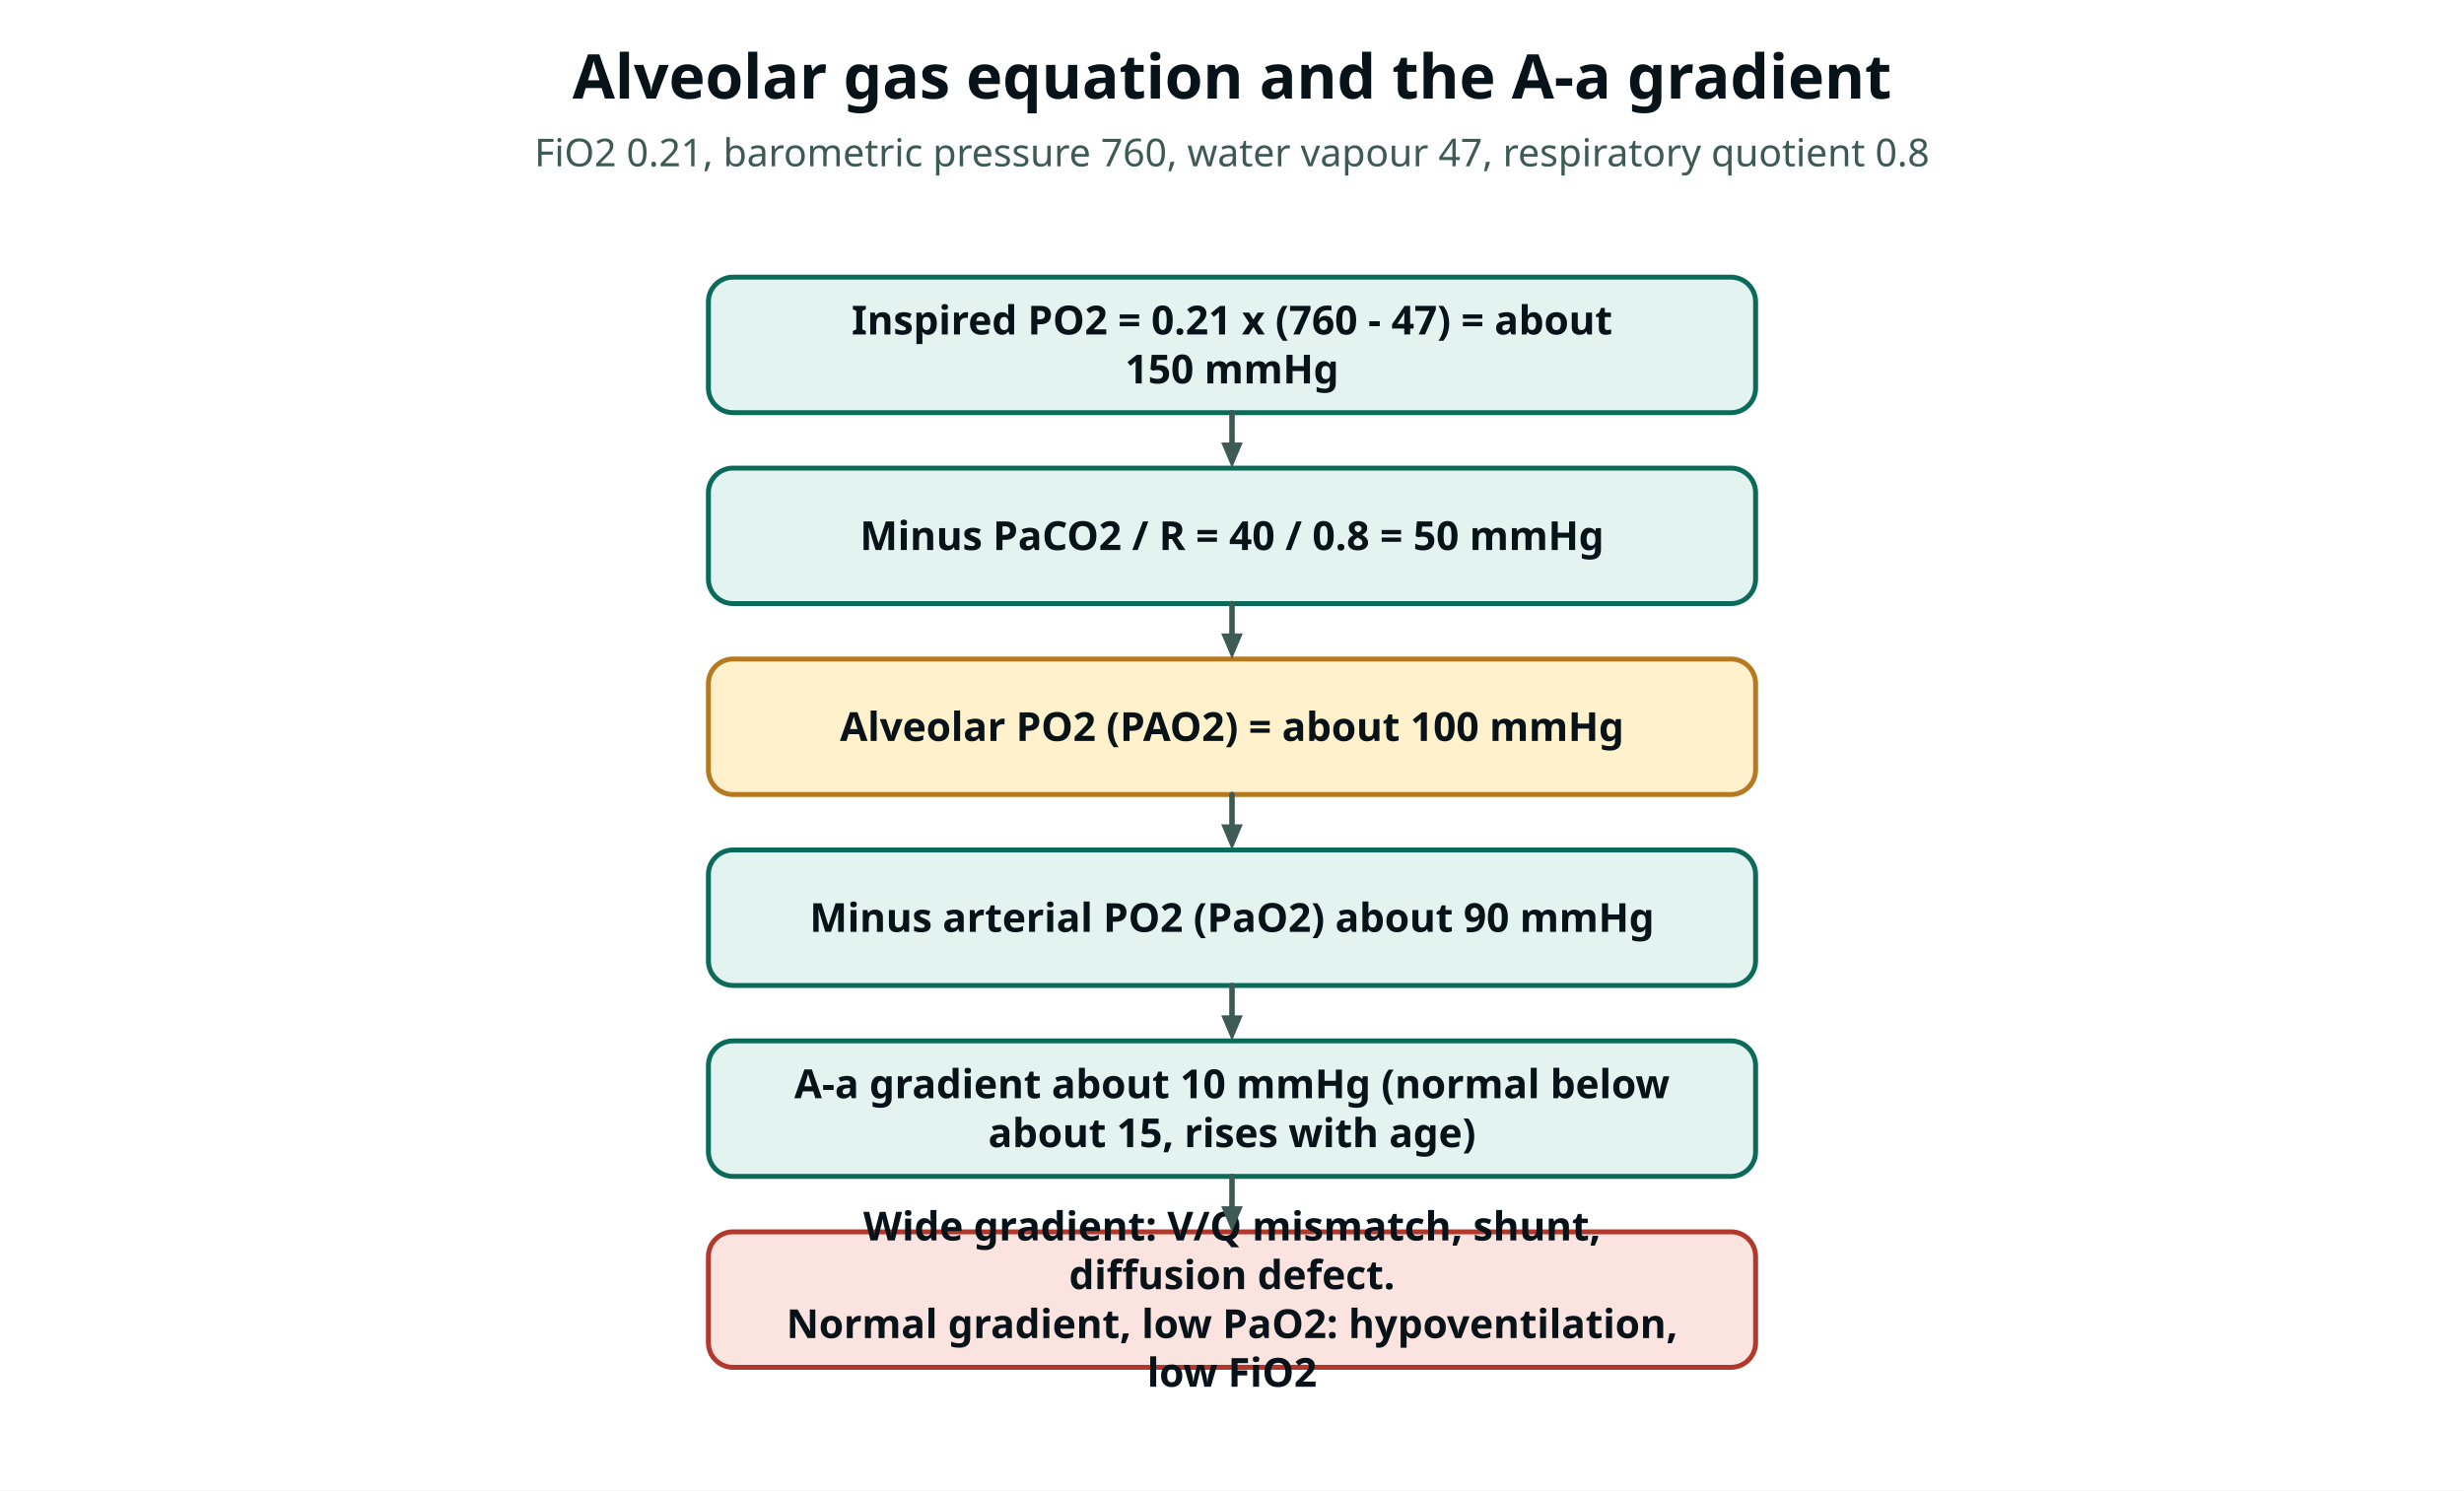
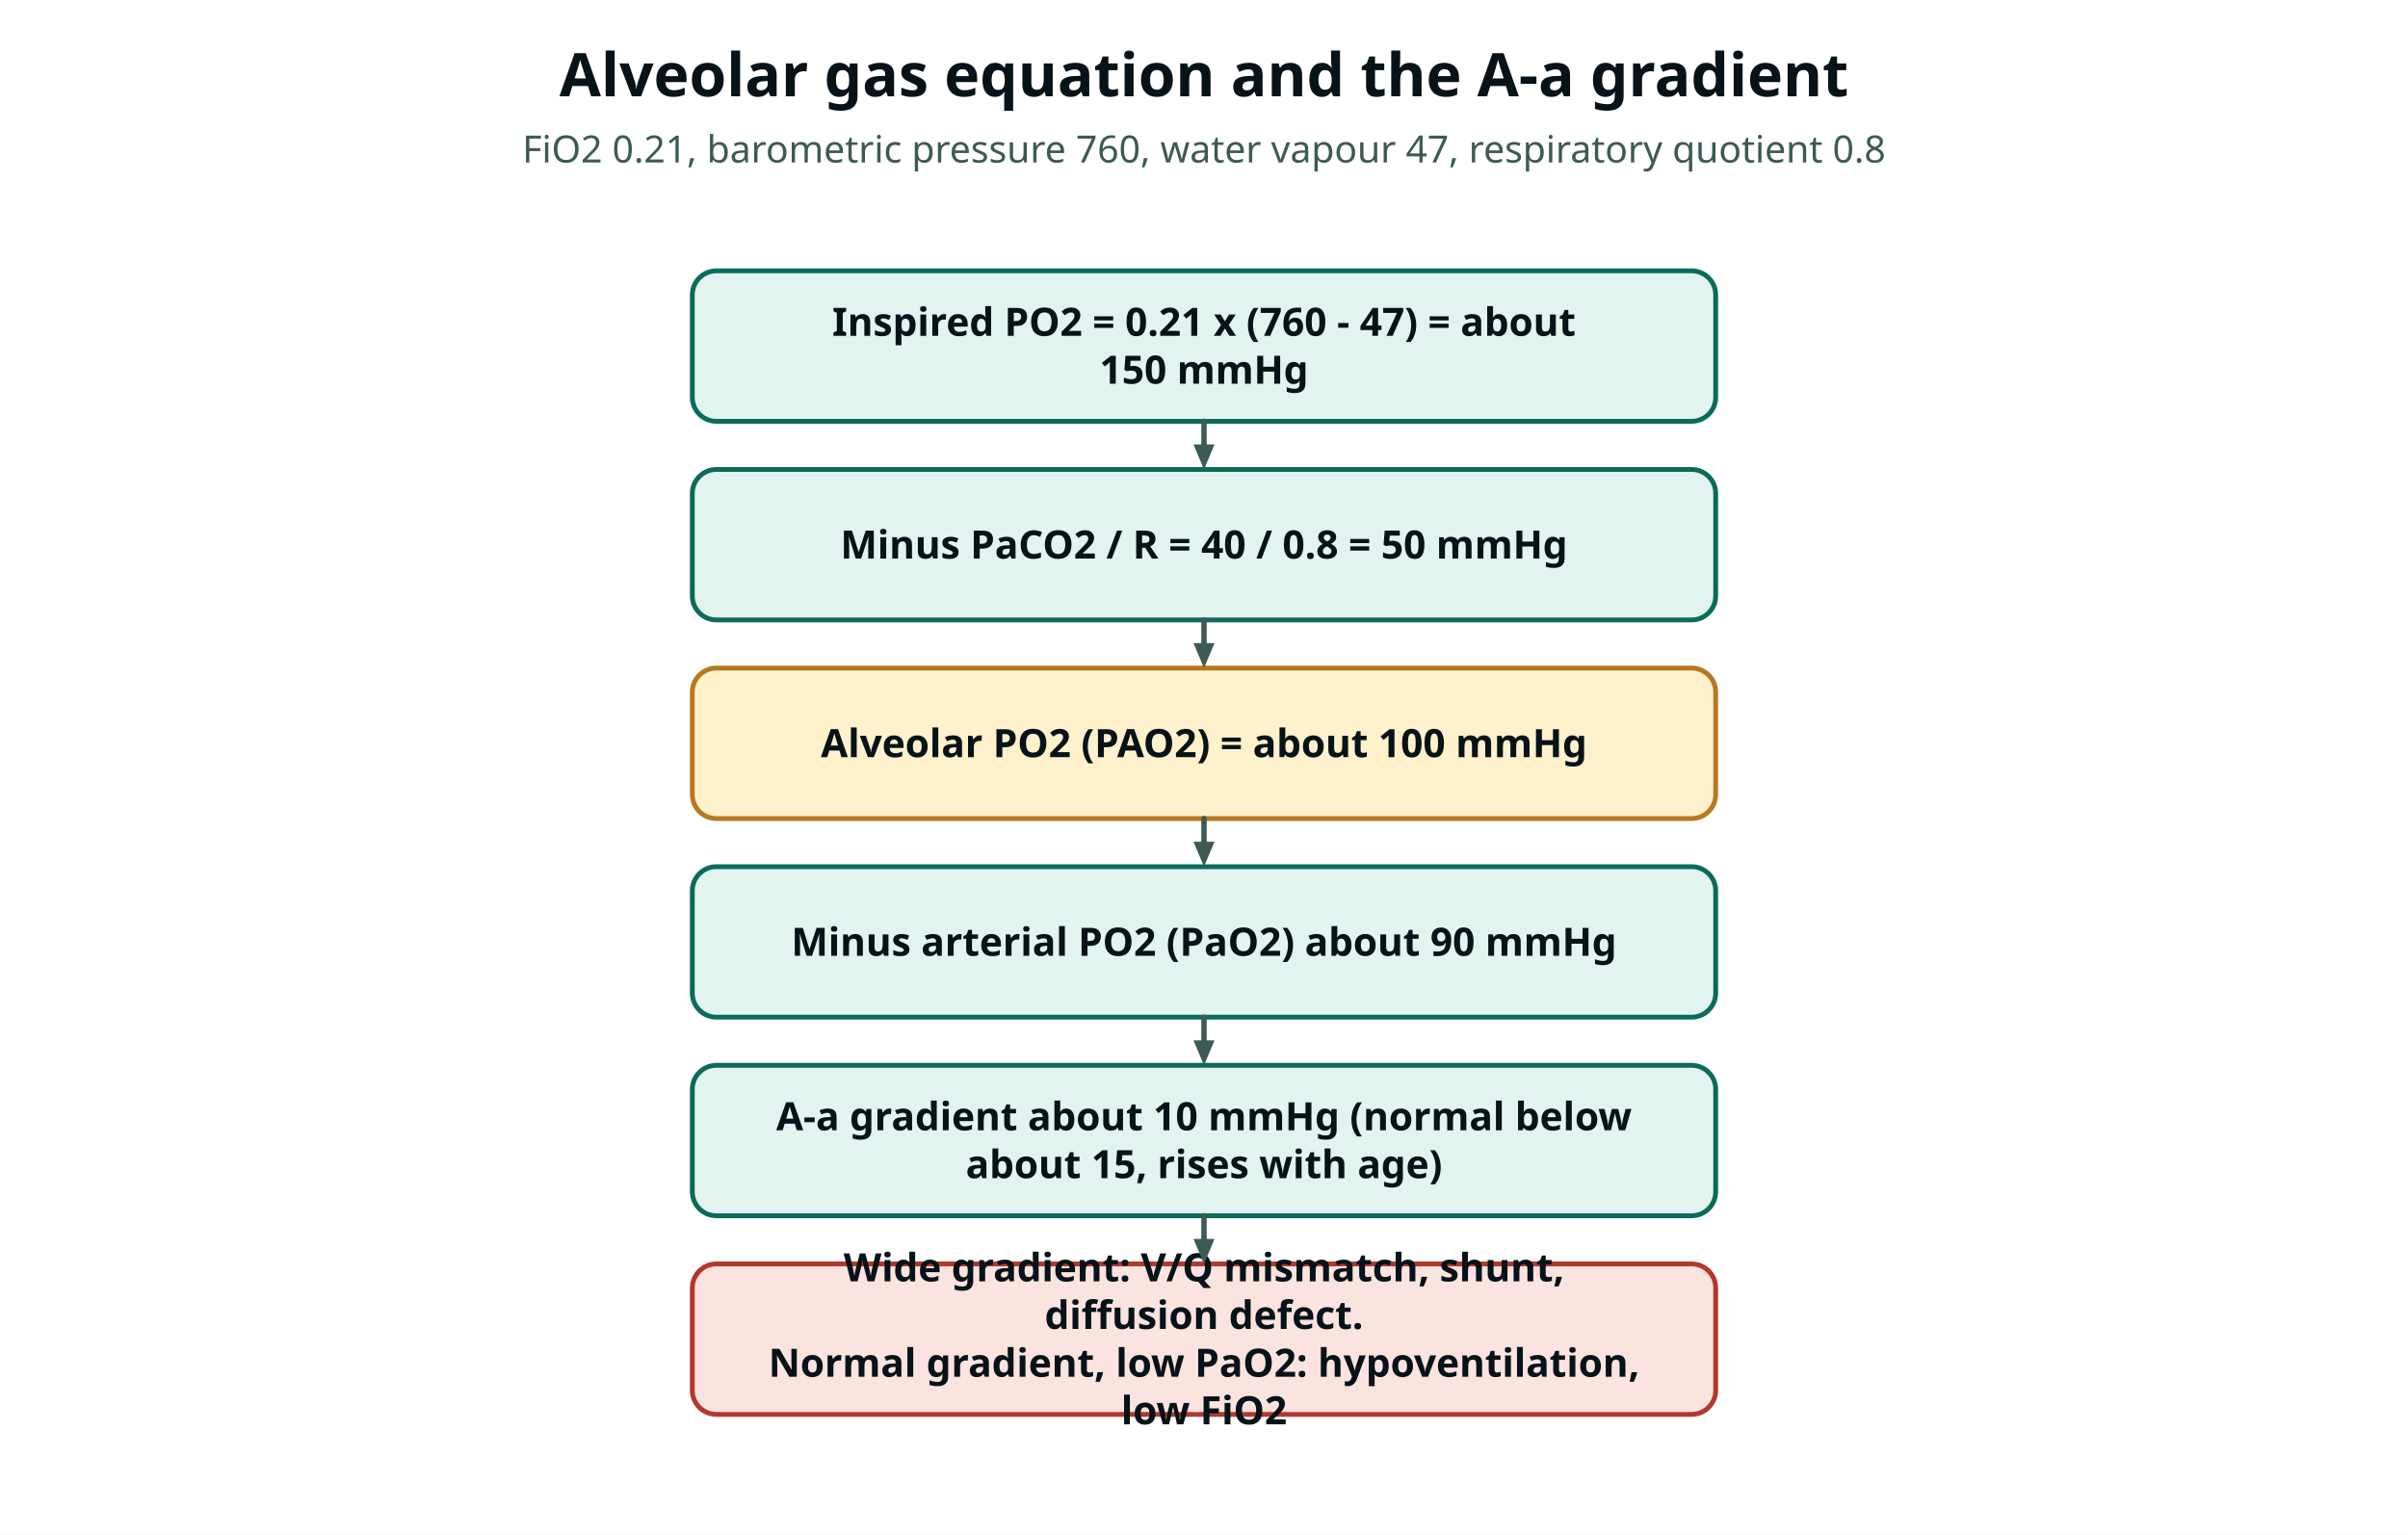
- <svg xmlns="http://www.w3.org/2000/svg" viewBox="0 0 800 484" role="img" aria-labelledby="t d">
-   <rect width="800" height="484" fill="#FFFFFF" />
+ <svg xmlns="http://www.w3.org/2000/svg" viewBox="0 0 800 510" role="img" aria-labelledby="t d">
+   <rect width="800" height="510" fill="#FFFFFF" />
  <text x="400.0" y="32.0" font-size="20" font-weight="700" text-anchor="middle" fill="#071318" font-family="system-ui,sans-serif">Alveolar gas equation and the A-a gradient</text>
  <text x="400.0" y="54.0" font-size="12.5" font-weight="400" text-anchor="middle" fill="#3D5A54" font-family="system-ui,sans-serif">FiO2 0.21, barometric pressure 760, water vapour 47, respiratory quotient 0.8</text>
-   <rect x="230.0" y="90.0" width="340.0" height="44.0" rx="8" fill="#E3F3EF" stroke="#0B6B5B" stroke-width="1.6" />
-   <text x="400.0" y="108.6" font-size="13" font-weight="600" text-anchor="middle" fill="#071318" font-family="system-ui,sans-serif">Inspired PO2 = 0.21 x (760 - 47) = about</text>
-   <text x="400.0" y="124.5" font-size="13" font-weight="600" text-anchor="middle" fill="#071318" font-family="system-ui,sans-serif">150 mmHg</text>
-   <rect x="230.0" y="152.0" width="340.0" height="44.0" rx="8" fill="#E3F3EF" stroke="#0B6B5B" stroke-width="1.6" />
-   <text x="400.0" y="178.6" font-size="13" font-weight="600" text-anchor="middle" fill="#071318" font-family="system-ui,sans-serif">Minus PaCO2 / R = 40 / 0.8 = 50 mmHg</text>
-   <rect x="230.0" y="214.0" width="340.0" height="44.0" rx="8" fill="#FFF1CC" stroke="#B7791F" stroke-width="1.6" />
-   <text x="400.0" y="240.6" font-size="13" font-weight="600" text-anchor="middle" fill="#071318" font-family="system-ui,sans-serif">Alveolar PO2 (PAO2) = about 100 mmHg</text>
-   <rect x="230.0" y="276.0" width="340.0" height="44.0" rx="8" fill="#E3F3EF" stroke="#0B6B5B" stroke-width="1.6" />
-   <text x="400.0" y="302.6" font-size="13" font-weight="600" text-anchor="middle" fill="#071318" font-family="system-ui,sans-serif">Minus arterial PO2 (PaO2) about 90 mmHg</text>
-   <rect x="230.0" y="338.0" width="340.0" height="44.0" rx="8" fill="#E3F3EF" stroke="#0B6B5B" stroke-width="1.6" />
-   <text x="400.0" y="356.6" font-size="13" font-weight="600" text-anchor="middle" fill="#071318" font-family="system-ui,sans-serif">A-a gradient about 10 mmHg (normal below</text>
-   <text x="400.0" y="372.5" font-size="13" font-weight="600" text-anchor="middle" fill="#071318" font-family="system-ui,sans-serif">about 15, rises with age)</text>
-   <rect x="230.0" y="400.0" width="340.0" height="44.0" rx="8" fill="#FBE3E0" stroke="#B3382C" stroke-width="1.6" />
-   <text x="400.0" y="402.8" font-size="13" font-weight="600" text-anchor="middle" fill="#071318" font-family="system-ui,sans-serif">Wide gradient: V/Q mismatch, shunt,</text>
-   <text x="400.0" y="418.6" font-size="13" font-weight="600" text-anchor="middle" fill="#071318" font-family="system-ui,sans-serif">diffusion defect.</text>
-   <text x="400.0" y="434.5" font-size="13" font-weight="600" text-anchor="middle" fill="#071318" font-family="system-ui,sans-serif">Normal gradient, low PaO2: hypoventilation,</text>
-   <text x="400.0" y="450.3" font-size="13" font-weight="600" text-anchor="middle" fill="#071318" font-family="system-ui,sans-serif">low FiO2</text>
-   <line x1="400.0" y1="134.0" x2="400.0" y2="144.8" stroke="#3D5A54" stroke-width="1.8" stroke-linecap="round" />
-   <path d="M400.0 152.0 L396.5 143.7 L403.5 143.7 Z" fill="#3D5A54" />
-   <line x1="400.0" y1="196.0" x2="400.0" y2="206.8" stroke="#3D5A54" stroke-width="1.8" stroke-linecap="round" />
-   <path d="M400.0 214.0 L396.5 205.7 L403.5 205.7 Z" fill="#3D5A54" />
-   <line x1="400.0" y1="258.0" x2="400.0" y2="268.8" stroke="#3D5A54" stroke-width="1.8" stroke-linecap="round" />
-   <path d="M400.0 276.0 L396.5 267.7 L403.5 267.7 Z" fill="#3D5A54" />
-   <line x1="400.0" y1="320.0" x2="400.0" y2="330.8" stroke="#3D5A54" stroke-width="1.8" stroke-linecap="round" />
-   <path d="M400.0 338.0 L396.5 329.7 L403.5 329.7 Z" fill="#3D5A54" />
-   <line x1="400.0" y1="382.0" x2="400.0" y2="392.8" stroke="#3D5A54" stroke-width="1.8" stroke-linecap="round" />
-   <path d="M400.0 400.0 L396.5 391.7 L403.5 391.7 Z" fill="#3D5A54" />
+   <rect x="230.0" y="90.0" width="340.0" height="50.0" rx="8" fill="#E3F3EF" stroke="#0B6B5B" stroke-width="1.6" />
+   <text x="400.0" y="111.6" font-size="13" font-weight="600" text-anchor="middle" fill="#071318" font-family="system-ui,sans-serif">Inspired PO2 = 0.21 x (760 - 47) = about</text>
+   <text x="400.0" y="127.5" font-size="13" font-weight="600" text-anchor="middle" fill="#071318" font-family="system-ui,sans-serif">150 mmHg</text>
+   <rect x="230.0" y="156.0" width="340.0" height="50.0" rx="8" fill="#E3F3EF" stroke="#0B6B5B" stroke-width="1.6" />
+   <text x="400.0" y="185.6" font-size="13" font-weight="600" text-anchor="middle" fill="#071318" font-family="system-ui,sans-serif">Minus PaCO2 / R = 40 / 0.8 = 50 mmHg</text>
+   <rect x="230.0" y="222.0" width="340.0" height="50.0" rx="8" fill="#FFF1CC" stroke="#B7791F" stroke-width="1.6" />
+   <text x="400.0" y="251.6" font-size="13" font-weight="600" text-anchor="middle" fill="#071318" font-family="system-ui,sans-serif">Alveolar PO2 (PAO2) = about 100 mmHg</text>
+   <rect x="230.0" y="288.0" width="340.0" height="50.0" rx="8" fill="#E3F3EF" stroke="#0B6B5B" stroke-width="1.6" />
+   <text x="400.0" y="317.6" font-size="13" font-weight="600" text-anchor="middle" fill="#071318" font-family="system-ui,sans-serif">Minus arterial PO2 (PaO2) about 90 mmHg</text>
+   <rect x="230.0" y="354.0" width="340.0" height="50.0" rx="8" fill="#E3F3EF" stroke="#0B6B5B" stroke-width="1.6" />
+   <text x="400.0" y="375.6" font-size="13" font-weight="600" text-anchor="middle" fill="#071318" font-family="system-ui,sans-serif">A-a gradient about 10 mmHg (normal below</text>
+   <text x="400.0" y="391.5" font-size="13" font-weight="600" text-anchor="middle" fill="#071318" font-family="system-ui,sans-serif">about 15, rises with age)</text>
+   <rect x="230.0" y="420.0" width="340.0" height="50.0" rx="8" fill="#FBE3E0" stroke="#B3382C" stroke-width="1.6" />
+   <text x="400.0" y="425.8" font-size="13" font-weight="600" text-anchor="middle" fill="#071318" font-family="system-ui,sans-serif">Wide gradient: V/Q mismatch, shunt,</text>
+   <text x="400.0" y="441.6" font-size="13" font-weight="600" text-anchor="middle" fill="#071318" font-family="system-ui,sans-serif">diffusion defect.</text>
+   <text x="400.0" y="457.5" font-size="13" font-weight="600" text-anchor="middle" fill="#071318" font-family="system-ui,sans-serif">Normal gradient, low PaO2: hypoventilation,</text>
+   <text x="400.0" y="473.3" font-size="13" font-weight="600" text-anchor="middle" fill="#071318" font-family="system-ui,sans-serif">low FiO2</text>
+   <line x1="400.0" y1="140.0" x2="400.0" y2="148.8" stroke="#3D5A54" stroke-width="1.8" stroke-linecap="round" />
+   <path d="M400.0 156.0 L396.5 147.7 L403.5 147.7 Z" fill="#3D5A54" />
+   <line x1="400.0" y1="206.0" x2="400.0" y2="214.8" stroke="#3D5A54" stroke-width="1.8" stroke-linecap="round" />
+   <path d="M400.0 222.0 L396.5 213.7 L403.5 213.7 Z" fill="#3D5A54" />
+   <line x1="400.0" y1="272.0" x2="400.0" y2="280.8" stroke="#3D5A54" stroke-width="1.8" stroke-linecap="round" />
+   <path d="M400.0 288.0 L396.5 279.7 L403.5 279.7 Z" fill="#3D5A54" />
+   <line x1="400.0" y1="338.0" x2="400.0" y2="346.8" stroke="#3D5A54" stroke-width="1.8" stroke-linecap="round" />
+   <path d="M400.0 354.0 L396.5 345.7 L403.5 345.7 Z" fill="#3D5A54" />
+   <line x1="400.0" y1="404.0" x2="400.0" y2="412.8" stroke="#3D5A54" stroke-width="1.8" stroke-linecap="round" />
+   <path d="M400.0 420.0 L396.5 411.7 L403.5 411.7 Z" fill="#3D5A54" />
</svg>
